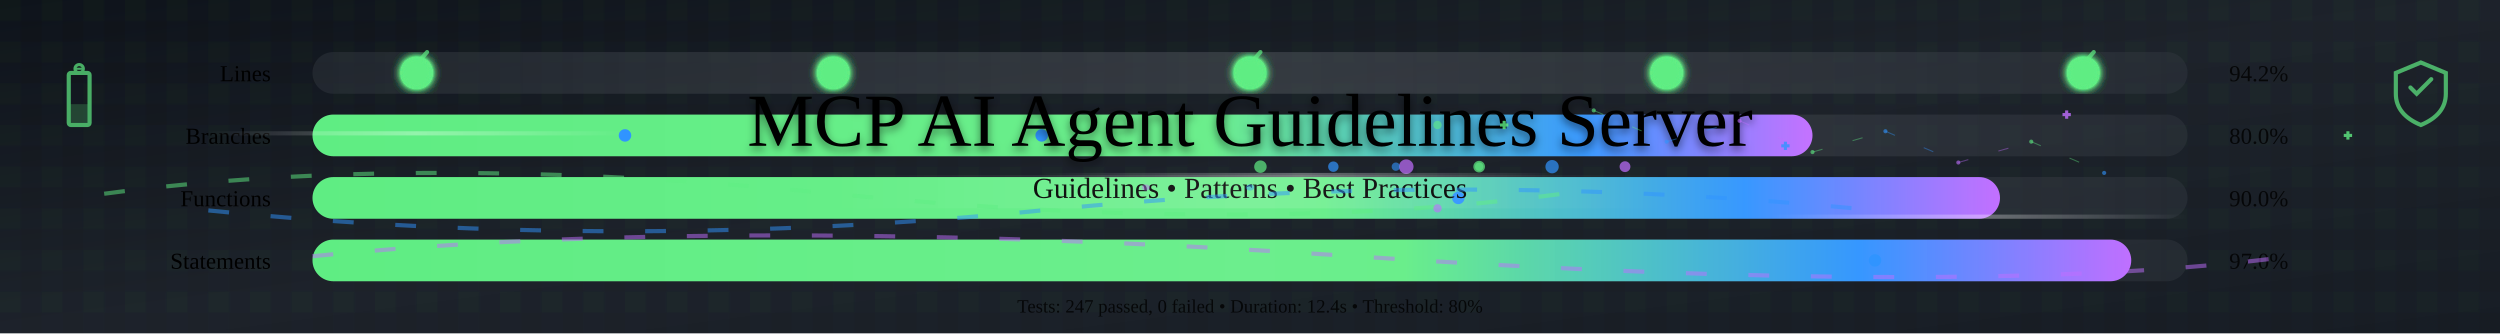
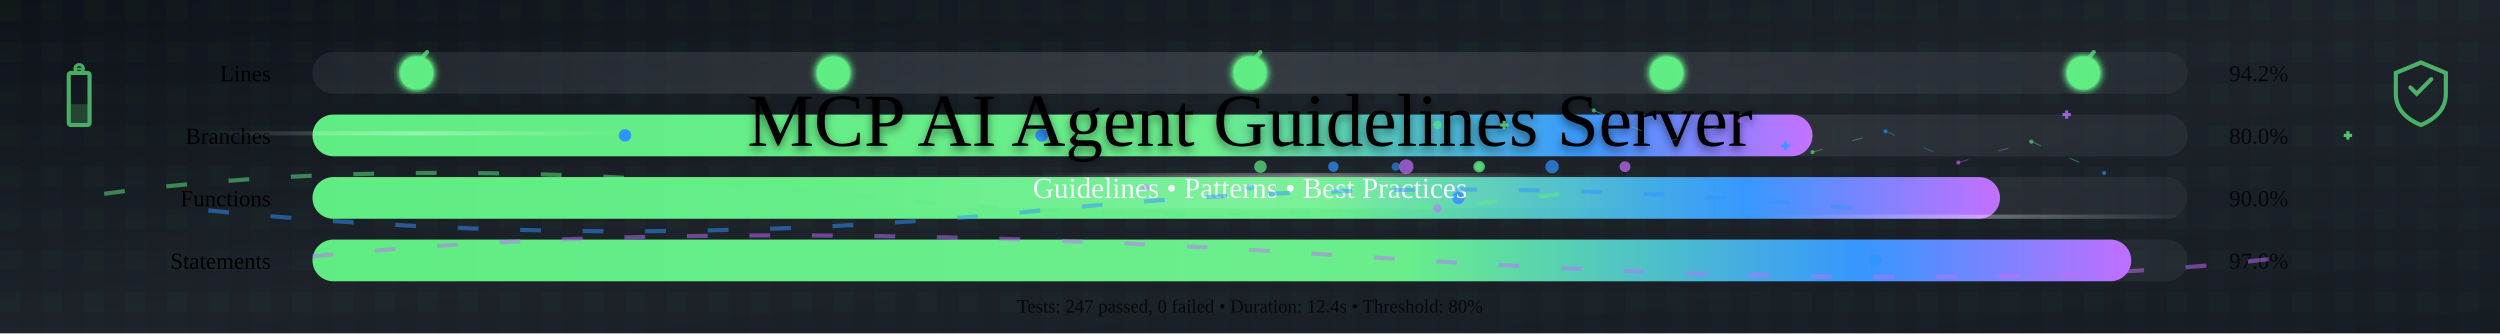
<svg xmlns="http://www.w3.org/2000/svg" width="1200" height="160" viewBox="0 0 1200 160" role="img" aria-label="Test Coverage Analysis">
  <defs>
    <linearGradient id="bgCoverageGrad" x1="0%" y1="0%" x2="100%" y2="100%">
      <stop offset="0%" style="stop-color:#0d1117;stop-opacity:1">
        <animate attributeName="stop-color" values="#0d1117;#161b22;#0d1117" dur="5.0s" repeatCount="indefinite" />
      </stop>
      <stop offset="50%" style="stop-color:#1c2128;stop-opacity:1" />
      <stop offset="100%" style="stop-color:#161b22;stop-opacity:1">
        <animate attributeName="stop-color" values="#161b22;#0d1117;#161b22" dur="5.0s" repeatCount="indefinite" />
      </stop>
    </linearGradient>
    <radialGradient id="coverageGlow" cx="50%" cy="50%" r="50%">
      <stop offset="0%" style="stop-color:#5FED83;stop-opacity:1" />
      <stop offset="50%" style="stop-color:#3094FF;stop-opacity:0.6" />
      <stop offset="100%" style="stop-color:#C06EFF;stop-opacity:0" />
    </radialGradient>
    <filter id="glow" x="-50%" y="-50%" width="200%" height="200%">
      <feGaussianBlur stdDeviation="3" result="blur" />
      <feColorMatrix in="blur" type="matrix" values="1 0 0 0 0  0 1 0 0 0  0 0 1 0 0  0 0 0 8 0" result="glow" />
      <feMerge>
        <feMergeNode in="glow" />
        <feMergeNode in="SourceGraphic" />
      </feMerge>
    </filter>
    <filter id="dropShadow" x="-50%" y="-50%" width="200%" height="200%">
      <feGaussianBlur in="SourceAlpha" stdDeviation="2" />
      <feOffset dx="0" dy="2" result="offsetblur" />
      <feFlood flood-color="#000000" flood-opacity="0.5" />
      <feComposite in2="offsetblur" operator="in" />
      <feMerge>
        <feMergeNode />
        <feMergeNode in="SourceGraphic" />
      </feMerge>
    </filter>
    <linearGradient id="shine13" x1="0%" y1="0%" x2="100%" y2="0%">
      <stop offset="0%" style="stop-color:#ffffff;stop-opacity:0" />
      <stop offset="50%" style="stop-color:#ffffff;stop-opacity:0.8" />
      <stop offset="100%" style="stop-color:#ffffff;stop-opacity:0" />
      <animate attributeName="x1" values="-100%;200%" dur="1.5s" repeatCount="indefinite" />
      <animate attributeName="x2" values="0%;300%" dur="1.5s" repeatCount="indefinite" />
    </linearGradient>
    <linearGradient id="coverageFill" x1="0%" y1="0%" x2="100%" y2="0%">
      <stop offset="0%" style="stop-color:#5FED83;stop-opacity:1" />
      <stop offset="60%" style="stop-color:#5FED83;stop-opacity:1" />
      <stop offset="85%" style="stop-color:#3094FF;stop-opacity:1" />
      <stop offset="100%" style="stop-color:#C06EFF;stop-opacity:1" />
    </linearGradient>
    <pattern id="coverageHeatmap" x="0" y="0" width="20" height="20" patternUnits="userSpaceOnUse">
      <rect x="0" y="0" width="10" height="10" fill="#5FED83" opacity="0.1" />
      <rect x="10" y="0" width="10" height="10" fill="#3094FF" opacity="0.05" />
      <rect x="0" y="10" width="10" height="10" fill="#3094FF" opacity="0.05" />
      <rect x="10" y="10" width="10" height="10" fill="#C06EFF" opacity="0.02" />
    </pattern>
  </defs>
  <style>
    @media (prefers-color-scheme: dark) {
      .text-primary { fill: #f0f6fc; font-family: 'SF Pro Display', -apple-system, BlinkMacSystemFont, 'Segoe UI', 'Roboto', 'Helvetica Neue', Arial, sans-serif; font-weight: 700; letter-spacing: -0.5px; }
      .text-secondary { fill: #c9d1d9; font-family: 'SF Pro Text', -apple-system, BlinkMacSystemFont, 'Segoe UI', 'Roboto', 'Helvetica Neue', Arial, sans-serif; font-weight: 500; letter-spacing: 0.5px; }
    }
    @media (prefers-color-scheme: light) {
      .text-primary { fill: #24292f; font-family: 'SF Pro Display', -apple-system, BlinkMacSystemFont, 'Segoe UI', 'Roboto', 'Helvetica Neue', Arial, sans-serif; font-weight: 700; letter-spacing: -0.5px; }
      .text-secondary { fill: #1f2328; font-family: 'SF Pro Text', -apple-system, BlinkMacSystemFont, 'Segoe UI', 'Roboto', 'Helvetica Neue', Arial, sans-serif; font-weight: 500; letter-spacing: 0.5px; }
    }
    
    .coverage-fill { 
      animation: coverage-progress 5s ease-in-out infinite; 
    }
    @keyframes coverage-progress {
      0% { width: 0; opacity: 0.5; }
      50% { width: 850px; opacity: 1; }
      100% { width: 850px; opacity: 0.7; }
    }
    
    .test-execute {
      animation: test-run 3s cubic-bezier(0.4, 0, 0.2, 1) infinite;
      transform-origin: center;
    }
    @keyframes test-run {
      0% { opacity: 0; transform: scale(0.0); }
      50% { opacity: 1; transform: scale(2.0); }
      100% { opacity: 0.7; transform: scale(2.0); }
    }
    
    .assertion-flash {
      animation: assert-check 2.5s ease-in-out infinite;
    }
    @keyframes assert-check {
      0%, 100% { opacity: 0.3; }
      50% { opacity: 1; }
    }
    
    .bar-shine {
      animation: bar-shimmer 4s ease-in-out infinite;
    }
    @keyframes bar-shimmer {
      0%, 100% { opacity: 0.1; }
      50% { opacity: 0.4; }
    }
    
    .test-pass {
      animation: pass-glow 2s ease-in-out infinite;
    }
    @keyframes pass-glow {
      0%, 100% { opacity: 0.5; filter: drop-shadow(0 0 2px #5FED83); }
      50% { opacity: 1; filter: drop-shadow(0 0 6px #5FED83); }
    }
    
    @media (prefers-reduced-motion: reduce) { 
      * { animation: none !important; } 
    }
  
    /* Enhanced header particle effects */
    .h-particle {
      animation: h-particle-rise 5s ease-out infinite;
    }
    @keyframes h-particle-rise {
      0% { opacity: 0; transform: translateY(60px) scale(0); }
      50% { opacity: 1; transform: translateY(30px) scale(2.5); }
      100% { opacity: 0; transform: translateY(0) scale(0); }
    }
    
    .h-sparkle {
      animation: h-sparkle-twinkle 2s ease-in-out infinite;
      transform-origin: center;
    }
    @keyframes h-sparkle-twinkle {
      0%, 100% { opacity: 0; transform: scale(0) rotate(0deg); }
      50% { opacity: 1; transform: scale(3) rotate(180deg); }
    }
    
    /* Energy waves */
    .h-energy {
      stroke-dasharray: 10 20;
      animation: h-energy-pulse 4s linear infinite;
    }
    @keyframes h-energy-pulse {
      to { stroke-dashoffset: -200; }
    }
    
    /* Orbital elements */
    .h-orbit {
      animation: h-orbit-spin 15s linear infinite;
      transform-origin: center;
    }
    @keyframes h-orbit-spin {
      to { transform: rotate(360deg); }
    }
    
    /* Glow intensity */
    .h-glow-intense {
      animation: h-glow-pulse 3s ease-in-out infinite;
    }
    @keyframes h-glow-pulse {
      0%, 100% { filter: drop-shadow(0 0 5px currentColor); opacity: 0.6; }
      50% { filter: drop-shadow(0 0 15px currentColor); opacity: 1; }
    }
    
    /* Beam effect */
    .h-beam {
      animation: h-beam-sweep 5s ease-in-out infinite;
      transform-origin: center;
    }
    @keyframes h-beam-sweep {
      0%, 100% { opacity: 0; transform: scaleX(0); }
      50% { opacity: 0.8; transform: scaleX(4); }
    }
    
    /* Constellation effect */
    .h-star {
      animation: h-star-blink 4s ease-in-out infinite;
    }
    @keyframes h-star-blink {
      0%, 100% { opacity: 0.2; r: 1px; }
      50% { opacity: 1; r: 3px; }
    }
    
    /* Network lines */
    .h-network {
      stroke-dasharray: 5 15;
      animation: h-network-pulse 6s linear infinite;
      opacity: 0.4;
    }
    @keyframes h-network-pulse {
      0%, 100% { opacity: 0.2; }
      50% { opacity: 0.8; stroke-dashoffset: -100; }
    }
    
    </style>
  <rect width="1200" height="160" fill="url(#bgCoverageGrad)" />
  <rect width="1200" height="160" fill="url(#coverageHeatmap)" opacity="0.3" />
  <g>
    <rect x="150" y="25" width="900" height="20" rx="10" fill="#30363d" opacity="0.5" />
    <rect class="coverage-fill" x="150" y="25" height="20" rx="10" fill="url(#coverageFill)" style="animation-delay: 0s" />
    <rect class="bar-shine" x="150" y="25" width="900" height="20" rx="10" fill="url(#shine13)" opacity="0.1" />
    <text x="130" y="39" text-anchor="end" class="text-secondary" font-size="11">Lines</text>
    <text x="1070" y="39" class="text-secondary" font-size="11" opacity="0.8">94.2%</text>
    <rect x="150" y="55" width="900" height="20" rx="10" fill="#30363d" opacity="0.5" />
    <rect class="coverage-fill" x="150" y="55" height="20" rx="10" fill="url(#coverageFill)" style="width: 720px; animation-delay: 0.5s" />
    <rect class="bar-shine" x="150" y="55" width="900" height="20" rx="10" fill="url(#shine13)" opacity="0.1" />
    <text x="130" y="69" text-anchor="end" class="text-secondary" font-size="11">Branches</text>
    <text x="1070" y="69" class="text-secondary" font-size="11" opacity="0.8">80.0%</text>
    <rect x="150" y="85" width="900" height="20" rx="10" fill="#30363d" opacity="0.5" />
    <rect class="coverage-fill" x="150" y="85" height="20" rx="10" fill="url(#coverageFill)" style="width: 810px; animation-delay: 1s" />
    <rect class="bar-shine" x="150" y="85" width="900" height="20" rx="10" fill="url(#shine13)" opacity="0.1" />
    <text x="130" y="99" text-anchor="end" class="text-secondary" font-size="11">Functions</text>
    <text x="1070" y="99" class="text-secondary" font-size="11" opacity="0.8">90.0%</text>
    <rect x="150" y="115" width="900" height="20" rx="10" fill="#30363d" opacity="0.5" />
    <rect class="coverage-fill" x="150" y="115" height="20" rx="10" fill="url(#coverageFill)" style="width: 873px; animation-delay: 1.5s" />
    <rect class="bar-shine" x="150" y="115" width="900" height="20" rx="10" fill="url(#shine13)" opacity="0.1" />
    <text x="130" y="129" text-anchor="end" class="text-secondary" font-size="11">Statements</text>
    <text x="1070" y="129" class="text-secondary" font-size="11" opacity="0.8">97.0%</text>
  </g>
  <g filter="url(#glow)">
    <circle class="test-execute" cx="200" cy="35" r="5" fill="#5FED83" style="animation-delay: 0s" />
    <circle class="test-execute" cx="400" cy="35" r="5" fill="#5FED83" style="animation-delay: 0.5s" />
    <circle class="test-execute" cx="600" cy="35" r="5" fill="#5FED83" style="animation-delay: 1s" />
    <circle class="test-execute" cx="800" cy="35" r="5" fill="#5FED83" style="animation-delay: 1.5s" />
    <circle class="test-execute" cx="1000" cy="35" r="5" fill="#5FED83" style="animation-delay: 2s" />
  </g>
  <g class="test-pass" style="animation-delay: 0s">
    <path d="M 195 30 L 198 33 L 205 25" fill="none" stroke="#5FED83" stroke-width="2" stroke-linecap="round" opacity="0.7" />
  </g>
  <g class="test-pass" style="animation-delay: 0.5s">
    <path d="M 595 30 L 598 33 L 605 25" fill="none" stroke="#5FED83" stroke-width="2" stroke-linecap="round" opacity="0.7" />
  </g>
  <g class="test-pass" style="animation-delay: 1s">
    <path d="M 995 30 L 998 33 L 1005 25" fill="none" stroke="#5FED83" stroke-width="2" stroke-linecap="round" opacity="0.7" />
  </g>
  <circle class="assertion-flash" cx="300" cy="65" r="3" fill="#3094FF" style="animation-delay: 0s" />
  <circle class="assertion-flash" cx="500" cy="65" r="3" fill="#3094FF" style="animation-delay: 0.8s" />
  <circle class="assertion-flash" cx="700" cy="95" r="3" fill="#3094FF" style="animation-delay: 1.6s" />
  <circle class="assertion-flash" cx="900" cy="125" r="3" fill="#3094FF" style="animation-delay: 2.4s" />
  <g transform="translate(25, 30)" opacity="0.7">
    <rect x="8" y="5" width="10" height="25" rx="1" fill="none" stroke="#5FED83" stroke-width="2" />
    <rect x="8" y="20" width="10" height="10" fill="#5FED83" opacity="0.3" />
    <circle cx="13" cy="3" r="2" fill="none" stroke="#5FED83" stroke-width="1.5" />
    <path d="M 11 3 L 15 3" stroke="#5FED83" stroke-width="1" />
  </g>
  <g transform="translate(1150, 30)" opacity="0.7">
    <path d="M 12 0 L 24 5 L 24 15 Q 24 25, 12 30 Q 0 25, 0 15 L 0 5 Z" fill="none" stroke="#5FED83" stroke-width="2" />
    <path d="M 7 12 L 10 15 L 17 8" fill="none" stroke="#5FED83" stroke-width="2" stroke-linecap="round" />
  </g>
  <text x="600" y="150" text-anchor="middle" class="text-secondary" font-size="9" opacity="0.8">Tests: 247 passed, 0 failed • Duration: 12.4s • Threshold: 80%</text>
  <text x="600" y="70" text-anchor="middle" class="text-primary" font-size="36" filter="url(#dropShadow)">MCP AI Agent Guidelines Server</text>
-   <text x="600" y="95" text-anchor="middle" class="subtitle text-secondary" font-size="14">Guidelines • Patterns • Best Practices</text>
+   <text x="600" y="95" text-anchor="middle" class="subtitle text-secondary" font-size="14" fill="#f0f6fc">Guidelines • Patterns • Best Practices</text>
  <rect x="400" y="84" width="400" height="16" fill="url(#shine13)" opacity="0.15" />
  <g opacity="0.7">
    <circle class="h-particle" cx="605" cy="80" r="3" fill="#5FED83" style="animation-delay: 0s" />
    <circle class="h-particle" cx="640" cy="80" r="2.5" fill="#3094FF" style="animation-delay: 0.7s" />
    <circle class="h-particle" cx="675" cy="80" r="3.5" fill="#C06EFF" style="animation-delay: 1.4s" />
    <circle class="h-particle" cx="710" cy="80" r="2.8" fill="#5FED83" style="animation-delay: 2.1s" />
    <circle class="h-particle" cx="745" cy="80" r="3.2" fill="#3094FF" style="animation-delay: 2.8s" />
    <circle class="h-particle" cx="780" cy="80" r="2.6" fill="#C06EFF" style="animation-delay: 3.5s" />
  </g>
  <g opacity="0.8">
    <path class="h-sparkle" d="M 720 60 L 724 60 M 722 58 L 722 62" stroke="#5FED83" stroke-width="1.5" style="animation-delay: 0s" />
    <path class="h-sparkle" d="M 855 70 L 859 70 M 857 68 L 857 72" stroke="#3094FF" stroke-width="1.5" style="animation-delay: 0.5s" />
    <path class="h-sparkle" d="M 990 55 L 994 55 M 992 53 L 992 57" stroke="#C06EFF" stroke-width="1.5" style="animation-delay: 1s" />
    <path class="h-sparkle" d="M 1125 65 L 1129 65 M 1127 63 L 1127 67" stroke="#5FED83" stroke-width="1.5" style="animation-delay: 1.5s" />
  </g>
  <g opacity="0.5">
    <path class="h-energy" d="M 50 93 Q 200 73, 400 93 T 750 93" stroke="#5FED83" stroke-width="2" fill="none" style="animation-delay: 0s" />
    <path class="h-energy" d="M 100 101 Q 300 121, 500 101 T 900 101" stroke="#3094FF" stroke-width="2" fill="none" style="animation-delay: 1s" />
    <path class="h-energy" d="M 150 123 Q 350 103, 650 123 T 1100 123" stroke="#C06EFF" stroke-width="2" fill="none" style="animation-delay: 2s" />
  </g>
  <g opacity="0.6">
    <g class="h-orbit" transform="translate(690, 80)">
      <circle cx="20" cy="0" r="2" fill="#5FED83" />
      <circle cx="-20" cy="0" r="2" fill="#3094FF" />
      <circle cx="0" cy="20" r="2" fill="#C06EFF" />
      <circle cx="0" cy="-20" r="2" fill="#5FED83" />
    </g>
    <g class="h-orbit" transform="translate(575, 90)" style="animation-direction: reverse; animation-duration: 20s;">
      <ellipse cx="25" cy="0" rx="2" ry="1.5" fill="#3094FF" opacity="0.7" />
      <ellipse cx="-25" cy="0" rx="2" ry="1.5" fill="#C06EFF" opacity="0.7" />
    </g>
  </g>
  <g opacity="0.4">
    <rect class="h-beam" x="100" y="63" width="200" height="2" fill="url(#shine13)" style="animation-delay: 0s" />
    <rect class="h-beam" x="500" y="83" width="250" height="2" fill="url(#shine13)" style="animation-delay: 1.5s" />
    <rect class="h-beam" x="850" y="103" width="200" height="2" fill="url(#shine13)" style="animation-delay: 3s" />
  </g>
  <g class="h-glow-intense" opacity="0.6">
    <circle class="h-star" cx="765" cy="53" r="1" fill="#5FED83" style="animation-delay: 0s" />
    <circle class="h-star" cx="800" cy="68" r="1" fill="#3094FF" style="animation-delay: 0.4s" />
    <circle class="h-star" cx="835" cy="58" r="1" fill="#C06EFF" style="animation-delay: 0.8s" />
    <circle class="h-star" cx="870" cy="73" r="1" fill="#5FED83" style="animation-delay: 1.2s" />
    <circle class="h-star" cx="905" cy="63" r="1" fill="#3094FF" style="animation-delay: 1.6s" />
    <circle class="h-star" cx="940" cy="78" r="1" fill="#C06EFF" style="animation-delay: 2s" />
    <circle class="h-star" cx="975" cy="68" r="1" fill="#5FED83" style="animation-delay: 2.4s" />
    <circle class="h-star" cx="1010" cy="83" r="1" fill="#3094FF" style="animation-delay: 2.8s" />
  </g>
  <g class="h-network">
    <line x1="765" y1="53" x2="800" y2="68" stroke="#5FED83" stroke-width="0.5" />
    <line x1="800" y1="68" x2="835" y2="58" stroke="#3094FF" stroke-width="0.5" />
    <line x1="835" y1="58" x2="870" y2="73" stroke="#C06EFF" stroke-width="0.5" />
    <line x1="870" y1="73" x2="905" y2="63" stroke="#5FED83" stroke-width="0.5" />
    <line x1="905" y1="63" x2="940" y2="78" stroke="#3094FF" stroke-width="0.5" />
    <line x1="940" y1="78" x2="975" y2="68" stroke="#C06EFF" stroke-width="0.5" />
    <line x1="975" y1="68" x2="1010" y2="83" stroke="#5FED83" stroke-width="0.5" />
  </g>
</svg>
